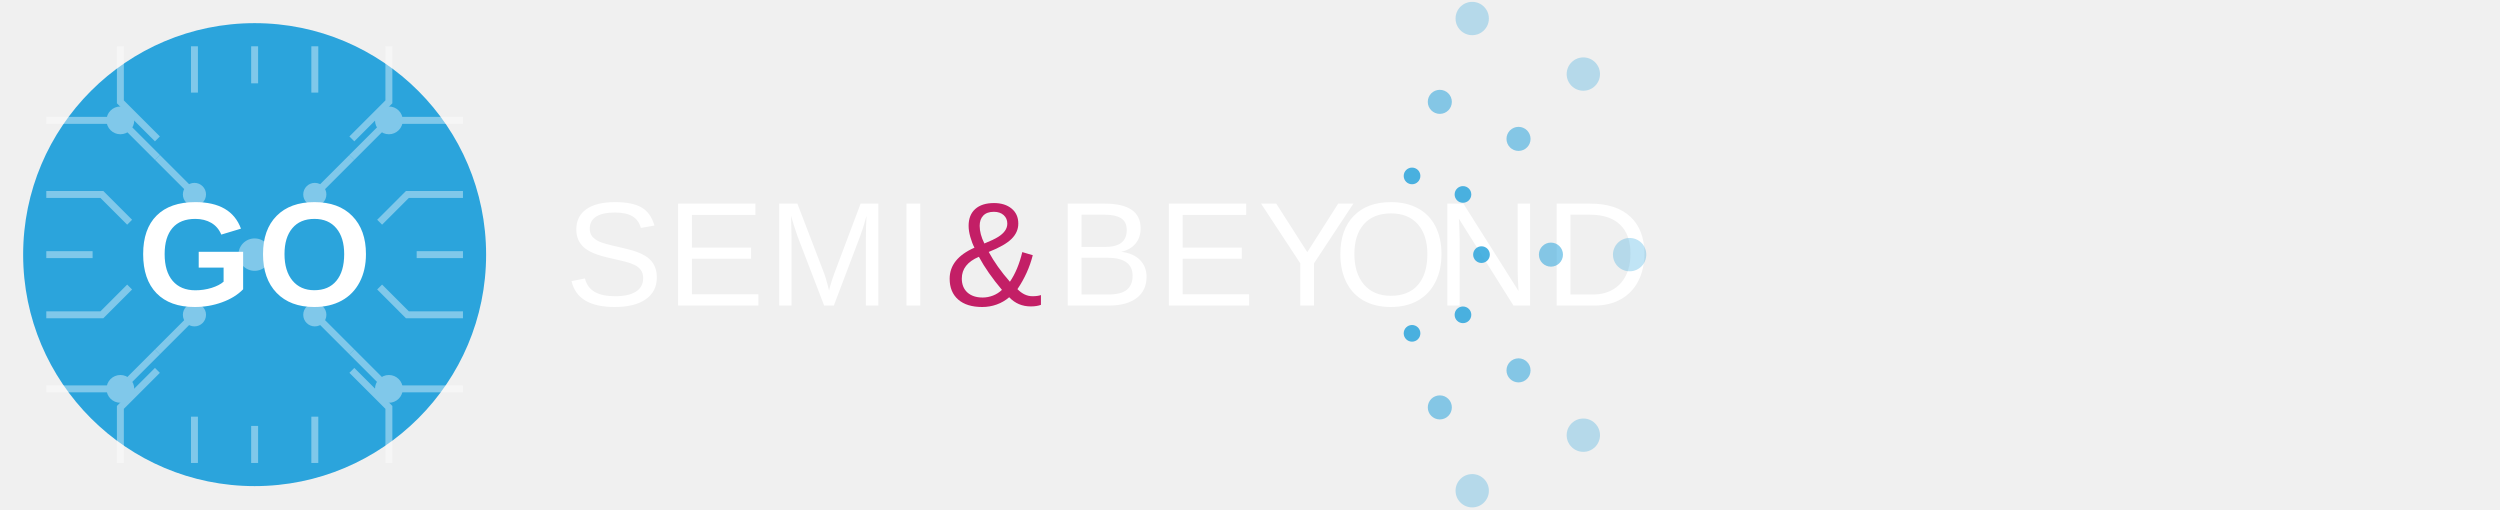
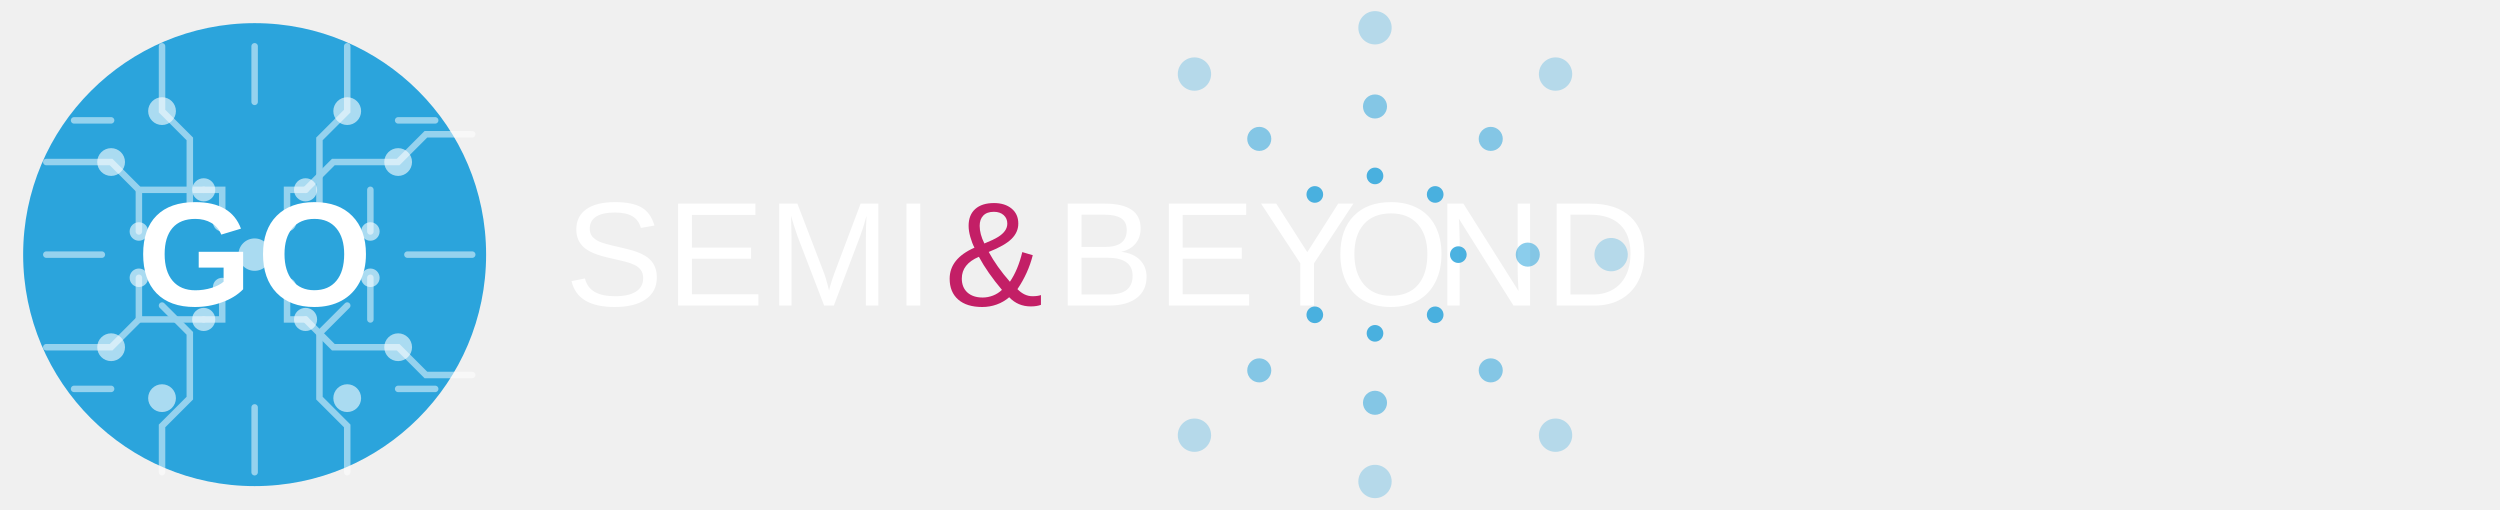
<svg xmlns="http://www.w3.org/2000/svg" viewBox="0 0 540 110">
  <defs>
    <style>
      .logo-text { font-family: 'Montserrat', 'Segoe UI', 'Helvetica Neue', Arial, sans-serif; }
    </style>
  </defs>
  <circle cx="55" cy="55" r="50" fill="#2ba4dc" />
-   <g stroke="#fff" stroke-width="1.5" fill="none" opacity="0.4">
-     <path d="M10 26 H26 L34 34" />
-     <path d="M10 42 H22 L28 48" />
-     <path d="M10 55 H20" />
-     <path d="M10 68 H22 L28 62" />
-     <path d="M10 84 H26 L34 76" />
-     <path d="M76 34 L84 26 H100" />
-     <path d="M82 48 L88 42 H100" />
-     <path d="M90 55 H100" />
-     <path d="M82 62 L88 68 H100" />
-     <path d="M76 76 L84 84 H100" />
-     <path d="M26 10 V22 L34 30" />
-     <path d="M42 10 V20" />
-     <path d="M55 10 V18" />
-     <path d="M68 10 V20" />
-     <path d="M84 10 V22 L76 30" />
-     <path d="M26 100 V88 L34 80" />
-     <path d="M42 100 V90" />
-     <path d="M55 100 V92" />
-     <path d="M68 100 V90" />
-     <path d="M84 100 V88 L76 80" />
-     <path d="M34 34 L42 42" />
-     <path d="M76 34 L68 42" />
-     <path d="M34 76 L42 68" />
-     <path d="M76 76 L68 68" />
-     <circle cx="26" cy="26" r="3" fill="#fff" stroke="none" />
-     <circle cx="84" cy="26" r="3" fill="#fff" stroke="none" />
-     <circle cx="26" cy="84" r="3" fill="#fff" stroke="none" />
-     <circle cx="84" cy="84" r="3" fill="#fff" stroke="none" />
-     <circle cx="42" cy="42" r="2.5" fill="#fff" stroke="none" />
-     <circle cx="68" cy="42" r="2.5" fill="#fff" stroke="none" />
-     <circle cx="42" cy="68" r="2.5" fill="#fff" stroke="none" />
-     <circle cx="68" cy="68" r="2.5" fill="#fff" stroke="none" />
-     <circle cx="55" cy="55" r="3.5" fill="#fff" stroke="none" />
+   <g stroke="#fff" stroke-width="1.4" fill="none" opacity="0.5" stroke-linecap="round">
+     <path d="M10 35 H24 L30 41 H44" />
+     <path d="M10 55 H22" />
+     <path d="M10 75 H24 L30 69 H44" />
+     <path d="M66 41 L72 35 H86 L92 29 H102" />
+     <path d="M88 55 H102" />
+     <path d="M66 69 L72 75 H86 L92 81 H102" />
+     <path d="M35 10 V24 L41 30 V44" />
+     <path d="M55 10 V22" />
+     <path d="M75 10 V24 L69 30 V44" />
+     <path d="M35 66 L41 72 V86 L35 92 V102" />
+     <path d="M55 88 V102" />
+     <path d="M75 66 L69 72 V86 L75 92 V102" />
+     <path d="M44 41 H48 V48" />
+     <path d="M66 41 H62 V48" />
+     <path d="M48 62 V69 H44" />
+     <path d="M62 62 V69 H66" />
+     <path d="M30 41 V50" />
+     <path d="M80 41 V50" />
+     <path d="M30 60 V69" />
+     <path d="M80 60 V69" />
+     <path d="M16 26 H24" />
+     <path d="M16 84 H24" />
+     <path d="M86 26 H94" />
+     <path d="M86 84 H94" />
+   </g>
+   <g fill="#fff" opacity="0.6">
+     <circle cx="24" cy="35" r="3" />
+     <circle cx="86" cy="35" r="3" />
+     <circle cx="24" cy="75" r="3" />
+     <circle cx="86" cy="75" r="3" />
+     <circle cx="35" cy="24" r="3" />
+     <circle cx="75" cy="24" r="3" />
+     <circle cx="35" cy="86" r="3" />
+     <circle cx="75" cy="86" r="3" />
+     <circle cx="44" cy="41" r="2.5" />
+     <circle cx="66" cy="41" r="2.5" />
+     <circle cx="44" cy="69" r="2.5" />
+     <circle cx="66" cy="69" r="2.5" />
+     <circle cx="55" cy="55" r="3.5" />
+     <circle cx="30" cy="50" r="2" />
+     <circle cx="80" cy="50" r="2" />
+     <circle cx="30" cy="60" r="2" />
+     <circle cx="80" cy="60" r="2" />
+     <circle cx="48" cy="48" r="2" />
+     <circle cx="62" cy="48" r="2" />
+     <circle cx="48" cy="62" r="2" />
+     <circle cx="62" cy="62" r="2" />
  </g>
  <text x="55" y="66" class="logo-text" font-size="32" font-weight="600" fill="white" text-anchor="middle" letter-spacing="1">GO</text>
  <text x="122" y="66" class="logo-text" font-size="32" font-weight="500" fill="white" letter-spacing="0.5">SEMI</text>
  <text x="204" y="66" class="logo-text" font-size="32" font-weight="500" fill="#c31f66">&amp;</text>
  <text x="228" y="66" class="logo-text" font-size="32" font-weight="500" fill="white" letter-spacing="0.5">BEY</text>
  <text x="288" y="66" class="logo-text" font-size="32" font-weight="500" fill="white" letter-spacing="0.5">O</text>
  <text x="310" y="66" class="logo-text" font-size="32" font-weight="500" fill="white" letter-spacing="0.5">ND</text>
  <g>
-     <circle cx="320" cy="55" r="1.8" fill="#2ba4dc" opacity="0.85" />
-     <circle cx="335" cy="55" r="2.6" fill="#2ba4dc" opacity="0.55" />
-     <circle cx="352" cy="55" r="3.6" fill="#2ba4dc" opacity="0.3" />
-     <circle cx="316" cy="42" r="1.8" fill="#2ba4dc" opacity="0.85" />
-     <circle cx="328" cy="30" r="2.6" fill="#2ba4dc" opacity="0.55" />
-     <circle cx="342" cy="16" r="3.6" fill="#2ba4dc" opacity="0.3" />
-     <circle cx="316" cy="68" r="1.8" fill="#2ba4dc" opacity="0.85" />
-     <circle cx="328" cy="80" r="2.6" fill="#2ba4dc" opacity="0.55" />
-     <circle cx="342" cy="94" r="3.6" fill="#2ba4dc" opacity="0.3" />
-     <circle cx="305" cy="38" r="1.8" fill="#2ba4dc" opacity="0.85" />
-     <circle cx="311" cy="22" r="2.6" fill="#2ba4dc" opacity="0.55" />
-     <circle cx="318" cy="4" r="3.6" fill="#2ba4dc" opacity="0.3" />
-     <circle cx="305" cy="72" r="1.8" fill="#2ba4dc" opacity="0.85" />
-     <circle cx="311" cy="88" r="2.6" fill="#2ba4dc" opacity="0.55" />
-     <circle cx="318" cy="106" r="3.6" fill="#2ba4dc" opacity="0.3" />
+     <circle cx="315" cy="55" r="1.8" fill="#2ba4dc" opacity="0.85" />
+     <circle cx="330" cy="55" r="2.6" fill="#2ba4dc" opacity="0.55" />
+     <circle cx="348" cy="55" r="3.6" fill="#2ba4dc" opacity="0.3" />
+     <circle cx="310" cy="42" r="1.8" fill="#2ba4dc" opacity="0.85" />
+     <circle cx="322" cy="30" r="2.6" fill="#2ba4dc" opacity="0.55" />
+     <circle cx="336" cy="16" r="3.6" fill="#2ba4dc" opacity="0.3" />
+     <circle cx="297" cy="38" r="1.8" fill="#2ba4dc" opacity="0.85" />
+     <circle cx="297" cy="23" r="2.6" fill="#2ba4dc" opacity="0.55" />
+     <circle cx="297" cy="6" r="3.6" fill="#2ba4dc" opacity="0.3" />
+     <circle cx="284" cy="42" r="1.8" fill="#2ba4dc" opacity="0.85" />
+     <circle cx="272" cy="30" r="2.6" fill="#2ba4dc" opacity="0.55" />
+     <circle cx="258" cy="16" r="3.6" fill="#2ba4dc" opacity="0.3" />
+     <circle cx="297" cy="72" r="1.8" fill="#2ba4dc" opacity="0.85" />
+     <circle cx="297" cy="87" r="2.6" fill="#2ba4dc" opacity="0.55" />
+     <circle cx="297" cy="104" r="3.6" fill="#2ba4dc" opacity="0.3" />
+     <circle cx="310" cy="68" r="1.8" fill="#2ba4dc" opacity="0.85" />
+     <circle cx="322" cy="80" r="2.6" fill="#2ba4dc" opacity="0.55" />
+     <circle cx="336" cy="94" r="3.6" fill="#2ba4dc" opacity="0.3" />
+     <circle cx="284" cy="68" r="1.8" fill="#2ba4dc" opacity="0.85" />
+     <circle cx="272" cy="80" r="2.6" fill="#2ba4dc" opacity="0.55" />
+     <circle cx="258" cy="94" r="3.6" fill="#2ba4dc" opacity="0.3" />
  </g>
</svg>
